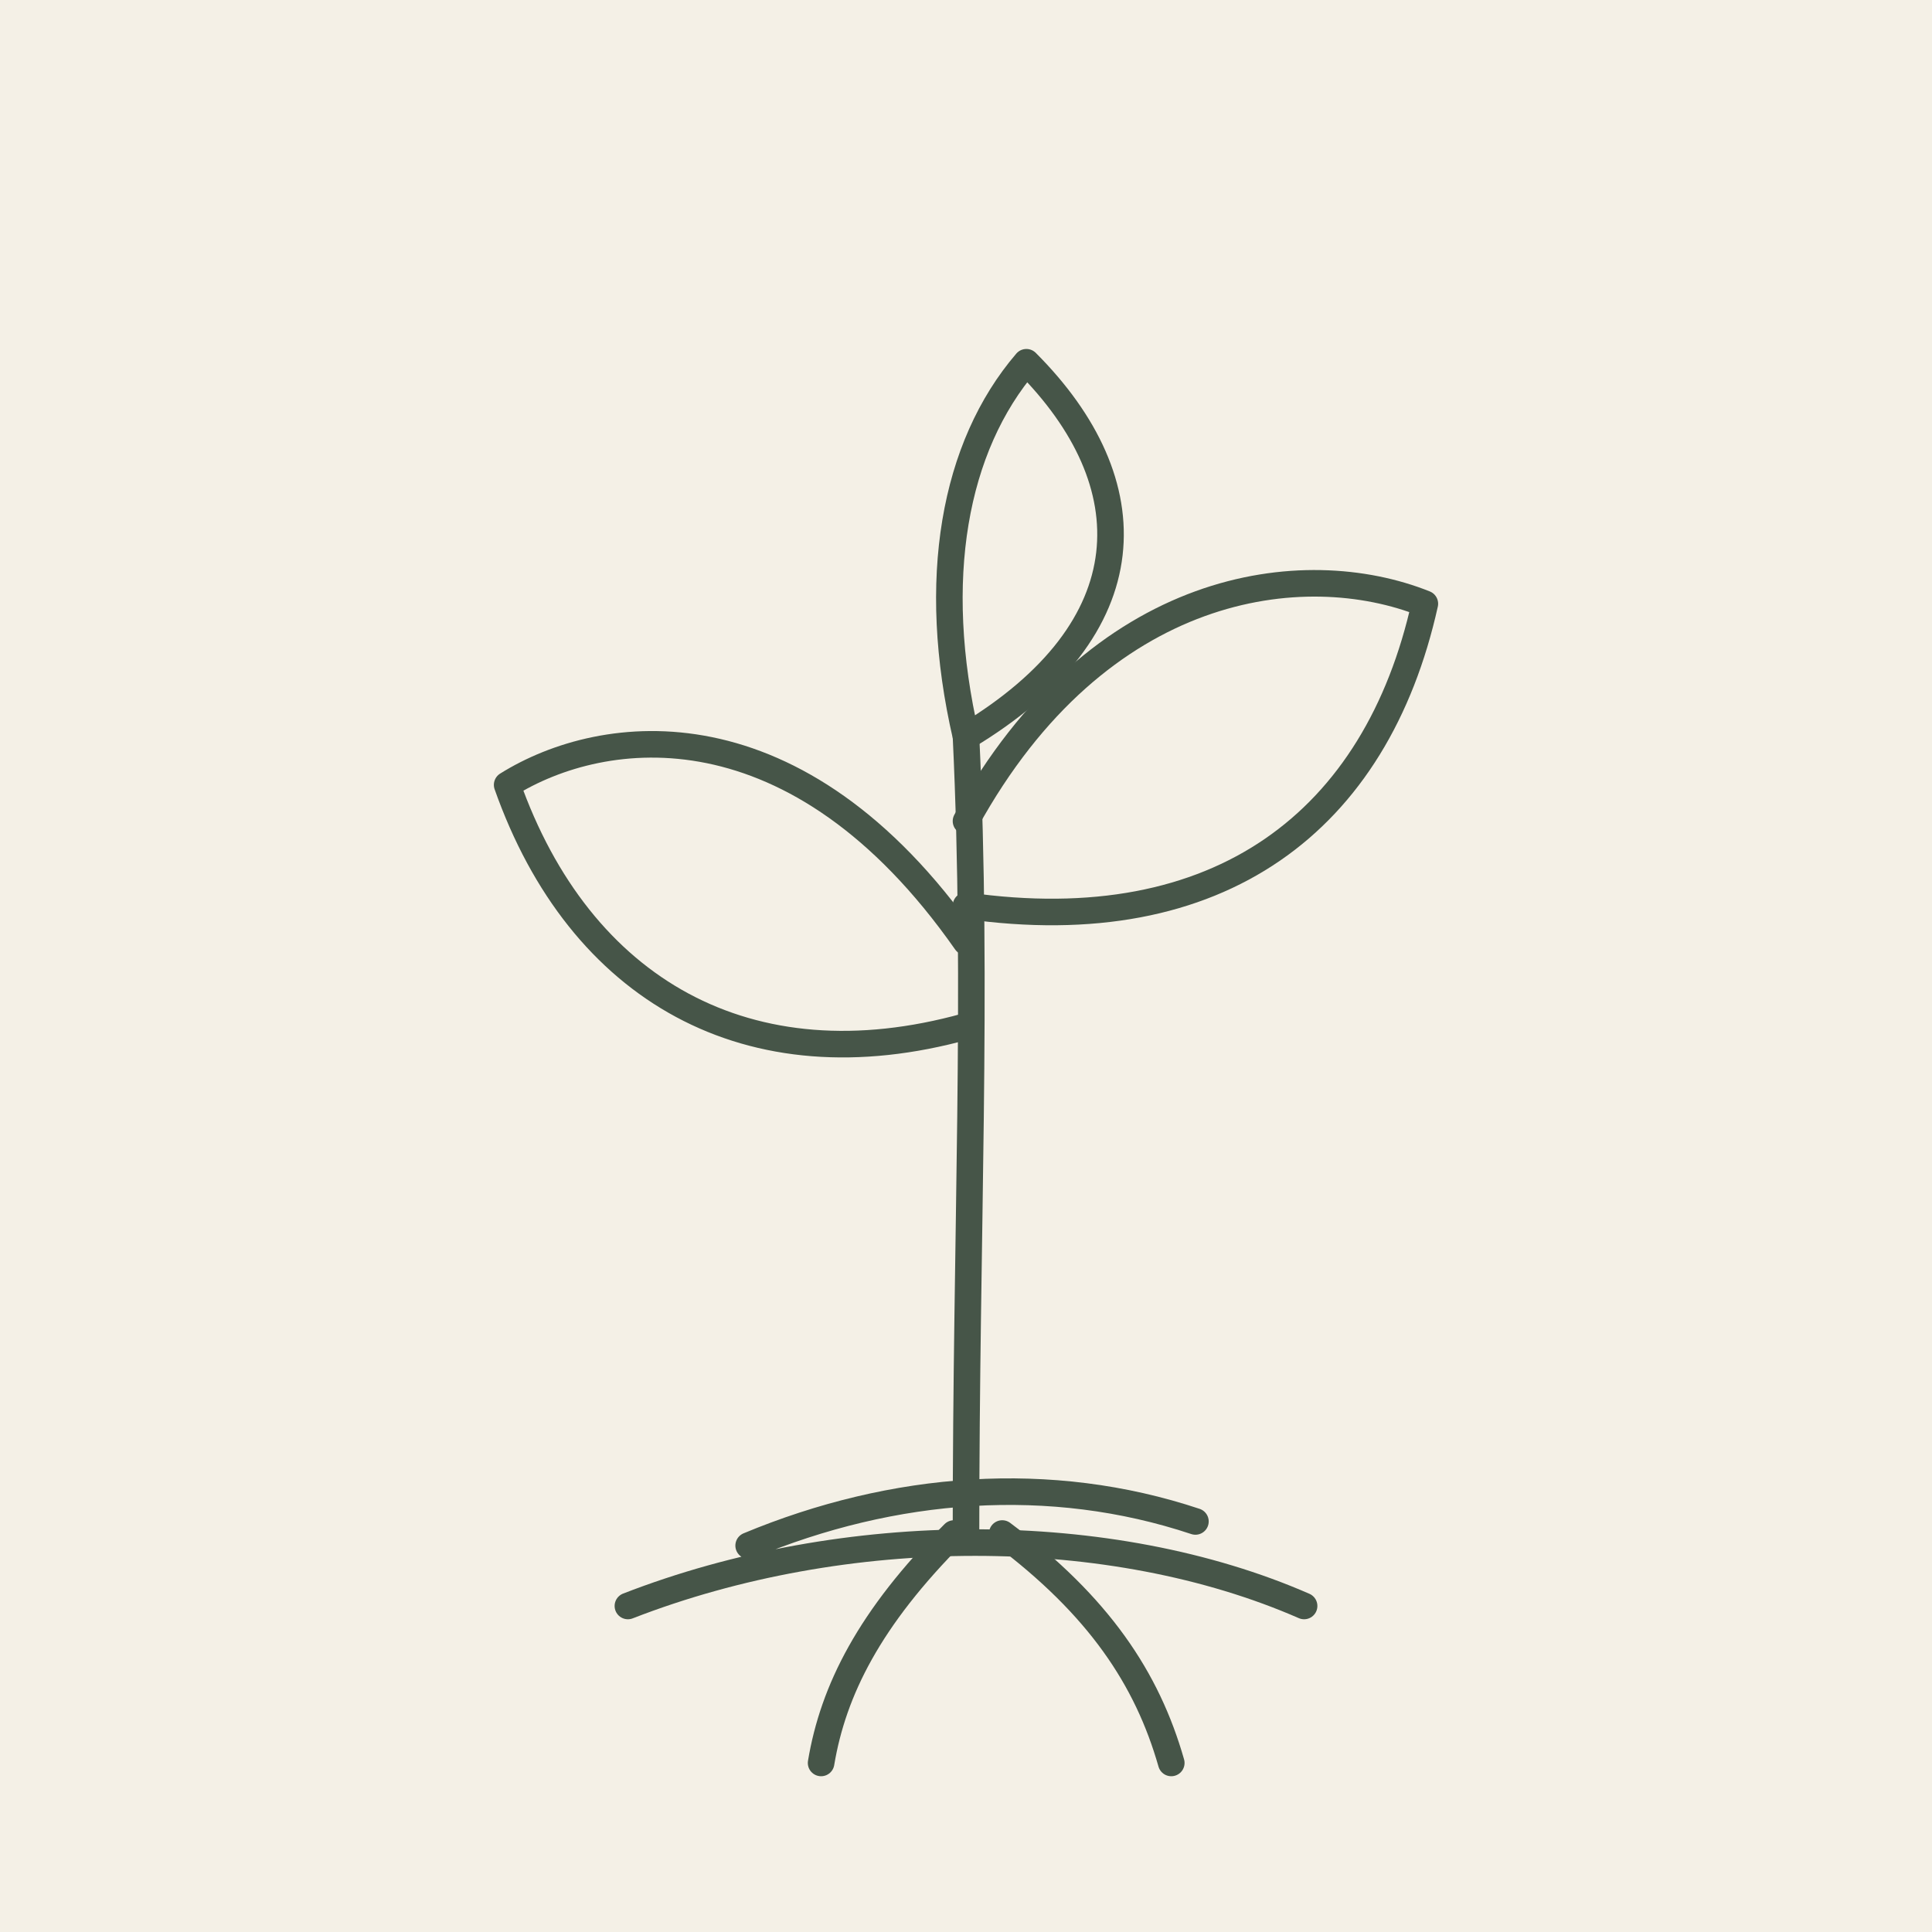
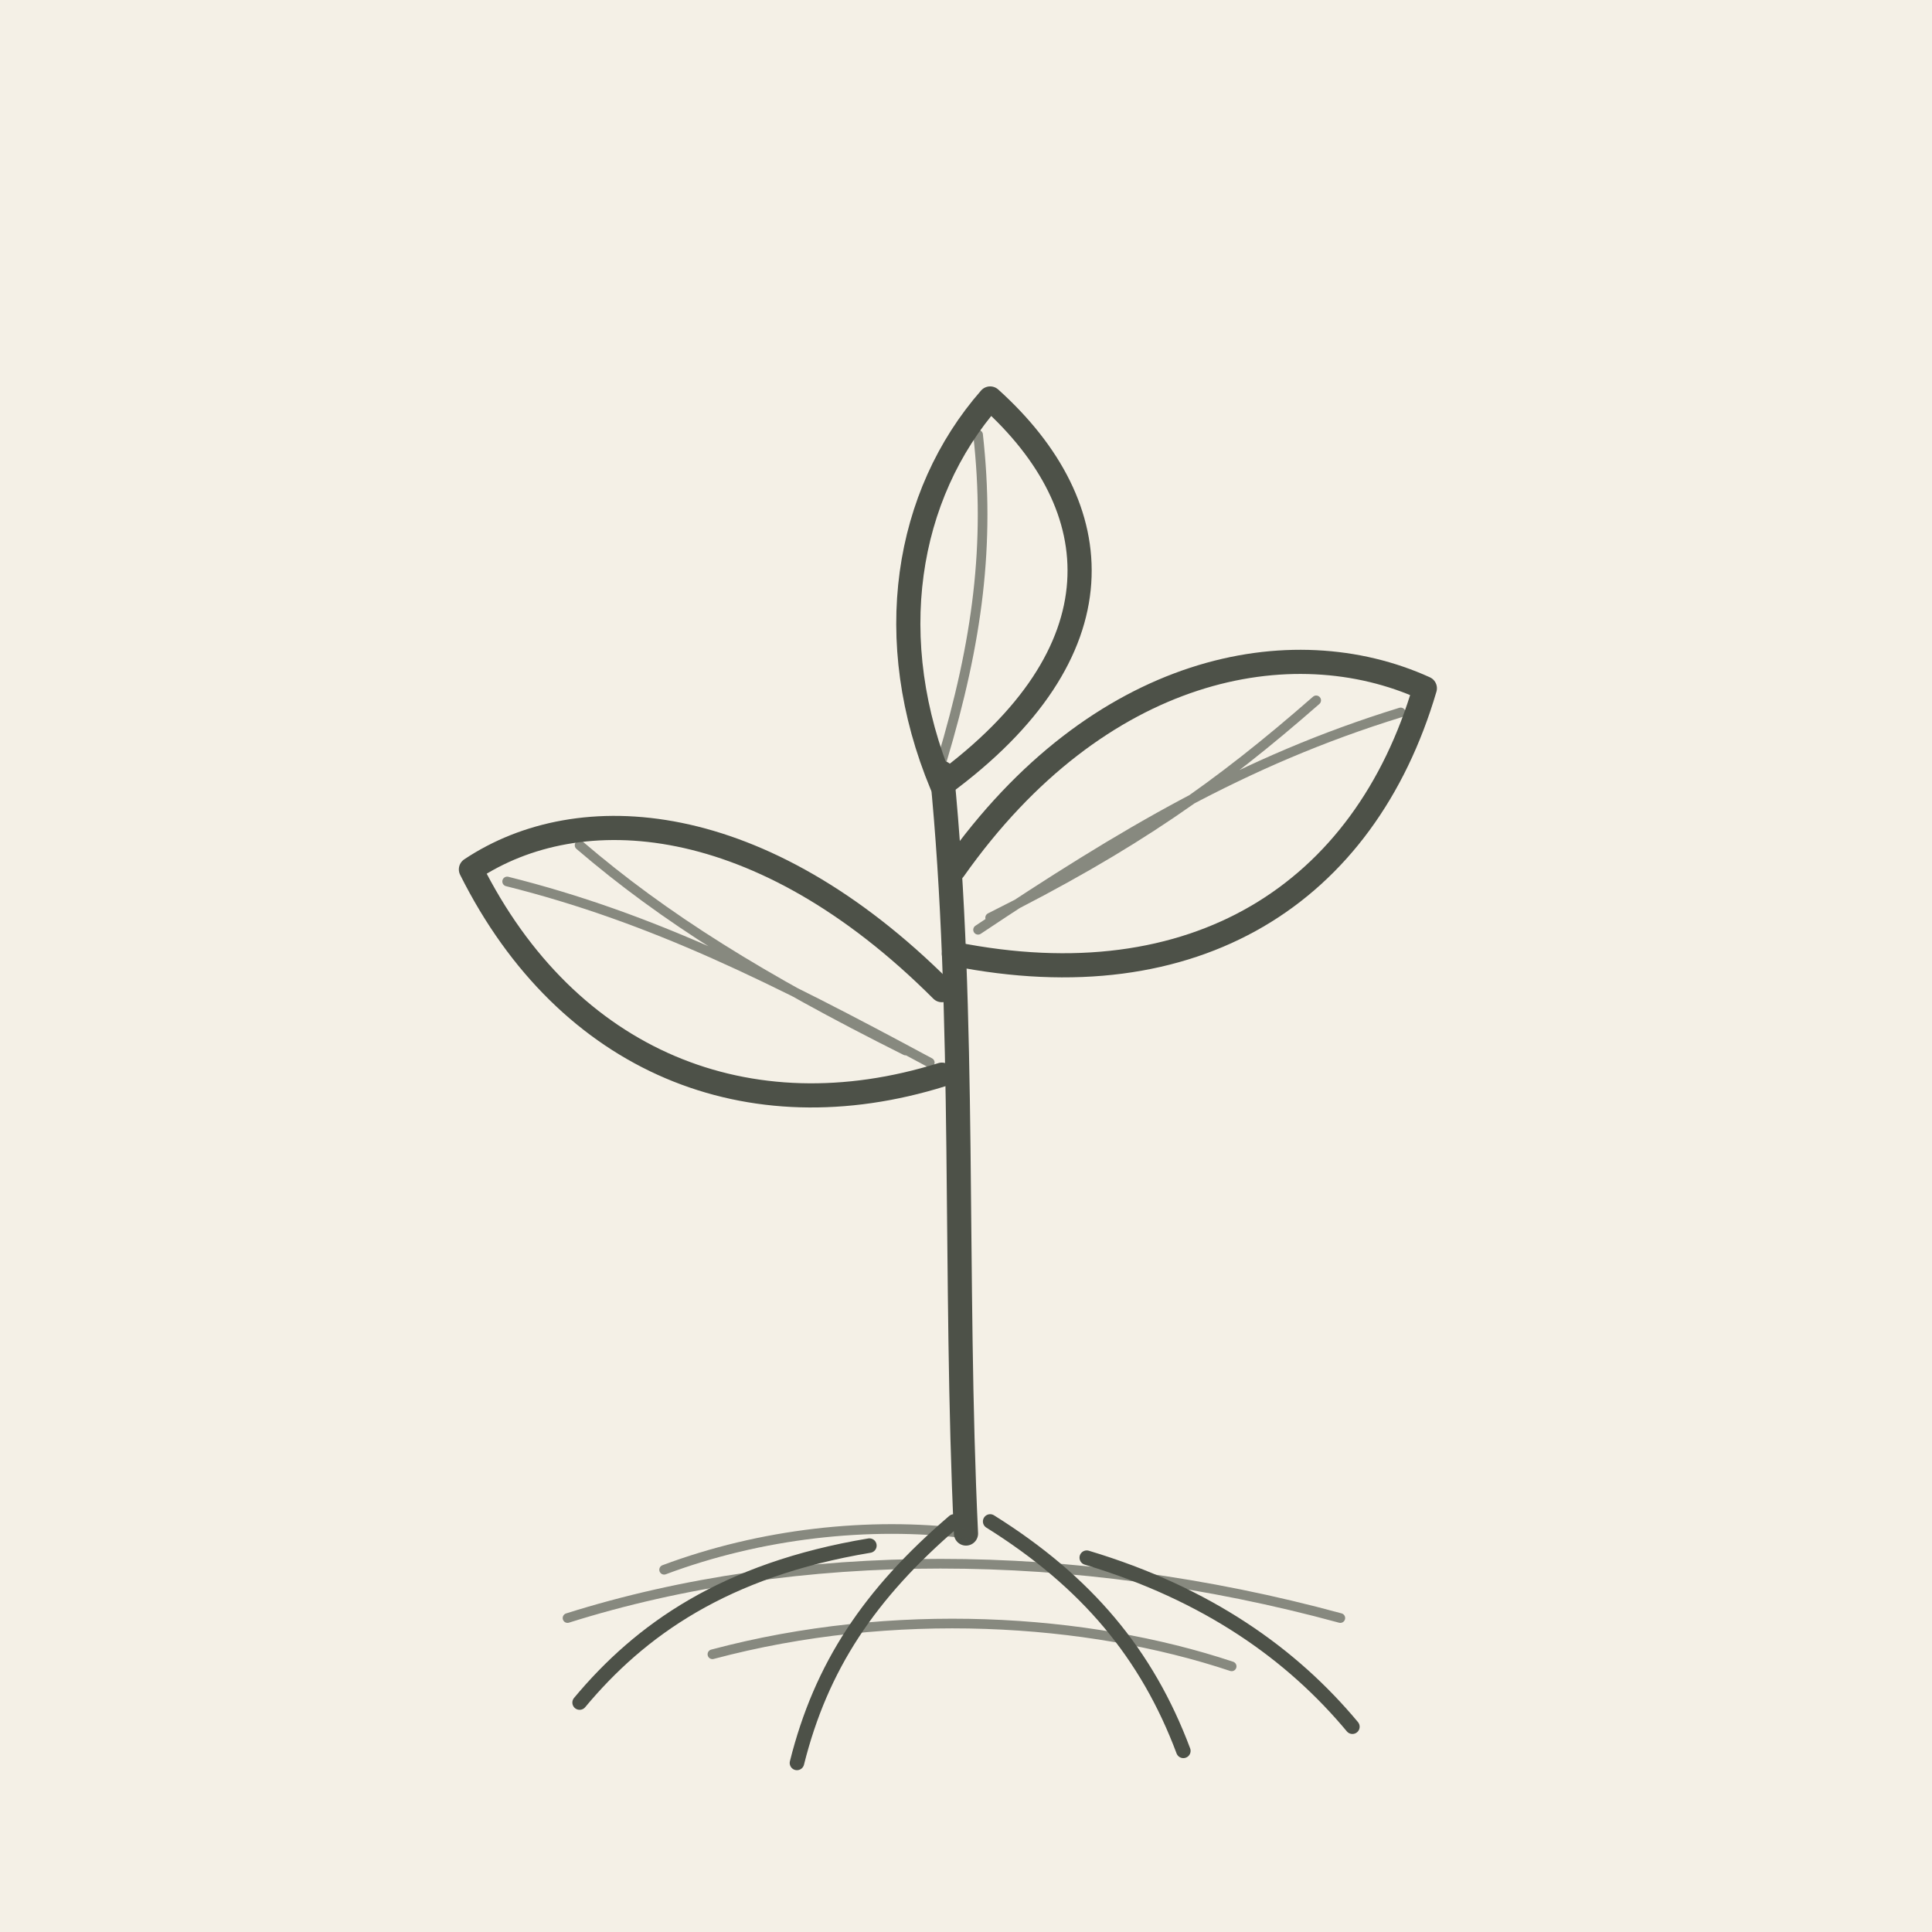
<svg xmlns="http://www.w3.org/2000/svg" viewBox="0 0 160 160">
  <rect width="160" height="160" fill="#f4f0e6" />
-   <g fill="none" stroke="#465548" stroke-width="2.2" stroke-linecap="round" stroke-linejoin="round">
-     <path d="M80 127c0-25 1-45 0-66" />
-     <path d="M80 78c-14-20-30-18-38-13 6 17 20 25 38 20" />
-     <path d="M80 68c11-20 28-22 38-18-4 18-17 28-38 25" />
-     <path d="M80 61c-3-13-1-24 5-31 10 10 10 22-5 31" />
-     <path d="M62 128c12-5 25-6 37-2M52 133c18-7 40-7 56 0" />
-     <path d="M79 127c-7 7-10 13-11 19M83 127c8 6 12 12 14 19" />
+   <g fill="none" stroke="#4d5148" stroke-linecap="round" stroke-linejoin="round">
+     <g stroke-width="2">
+       <path d="M80 127C79 106 80 84 78 64" />
+       <path d="M78 82C63 67 48 66 39 72c8 16 23 22 39 17" />
+       <path d="M79 72c12-17 28-20 39-15-5 17-19 26-39 22" />
+       <path d="M78 65c-5-12-3-24 4-32 10 9 11 21-4 32" />
+     </g>
+     <g stroke-width=".8" opacity=".65">
+       <path d="M42 73c12 3 22 8 35 15M48 70c7 6 15 11 27 17M116 59c-13 4-23 10-35 18M109 58c-8 7-15 12-27 18M81 36c1 9 0 17-3 27" />
+       <path d="M55 130c8-3 17-4 25-3M47 134c19-6 42-6 64 0M59 137c15-4 31-3 43 1" />
+     </g>
+     <g stroke-width="1.2">
+       <path d="M79 126c-7 6-11 12-13 20M82 126c8 5 13 11 16 19M72 128c-12 2-19 7-24 13M90 129c10 3 17 8 22 14" />
+     </g>
  </g>
</svg>
